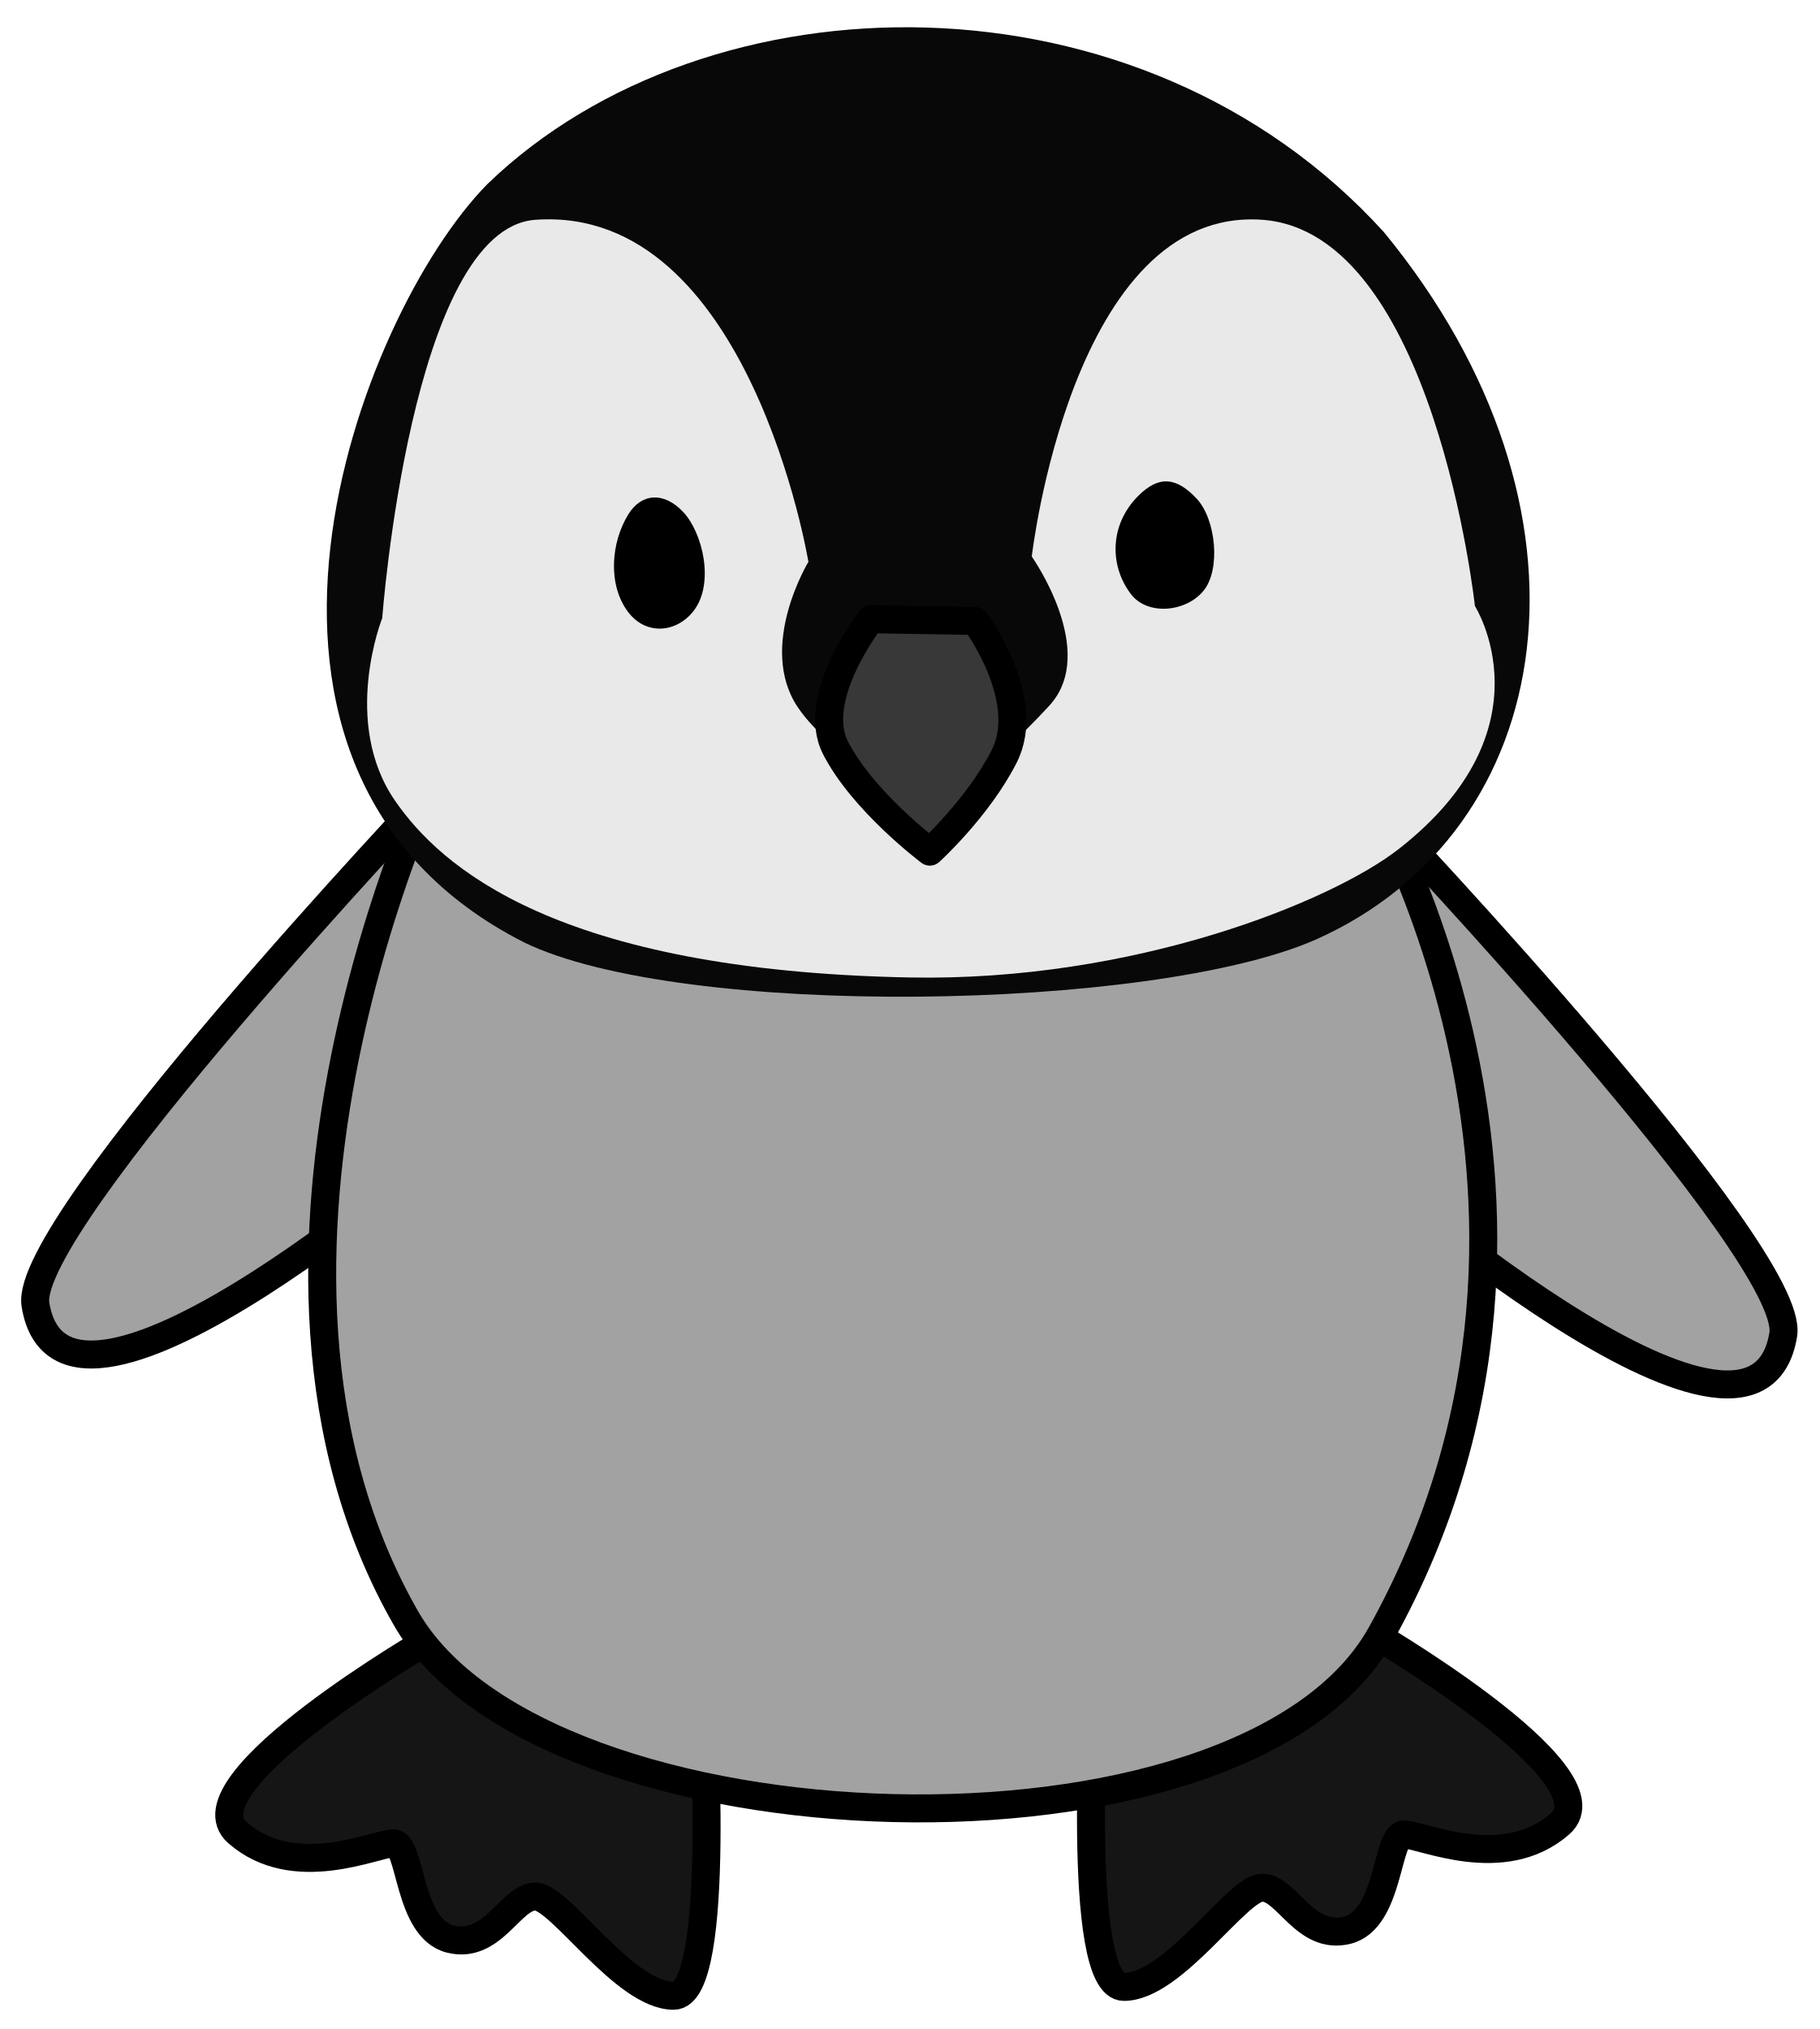
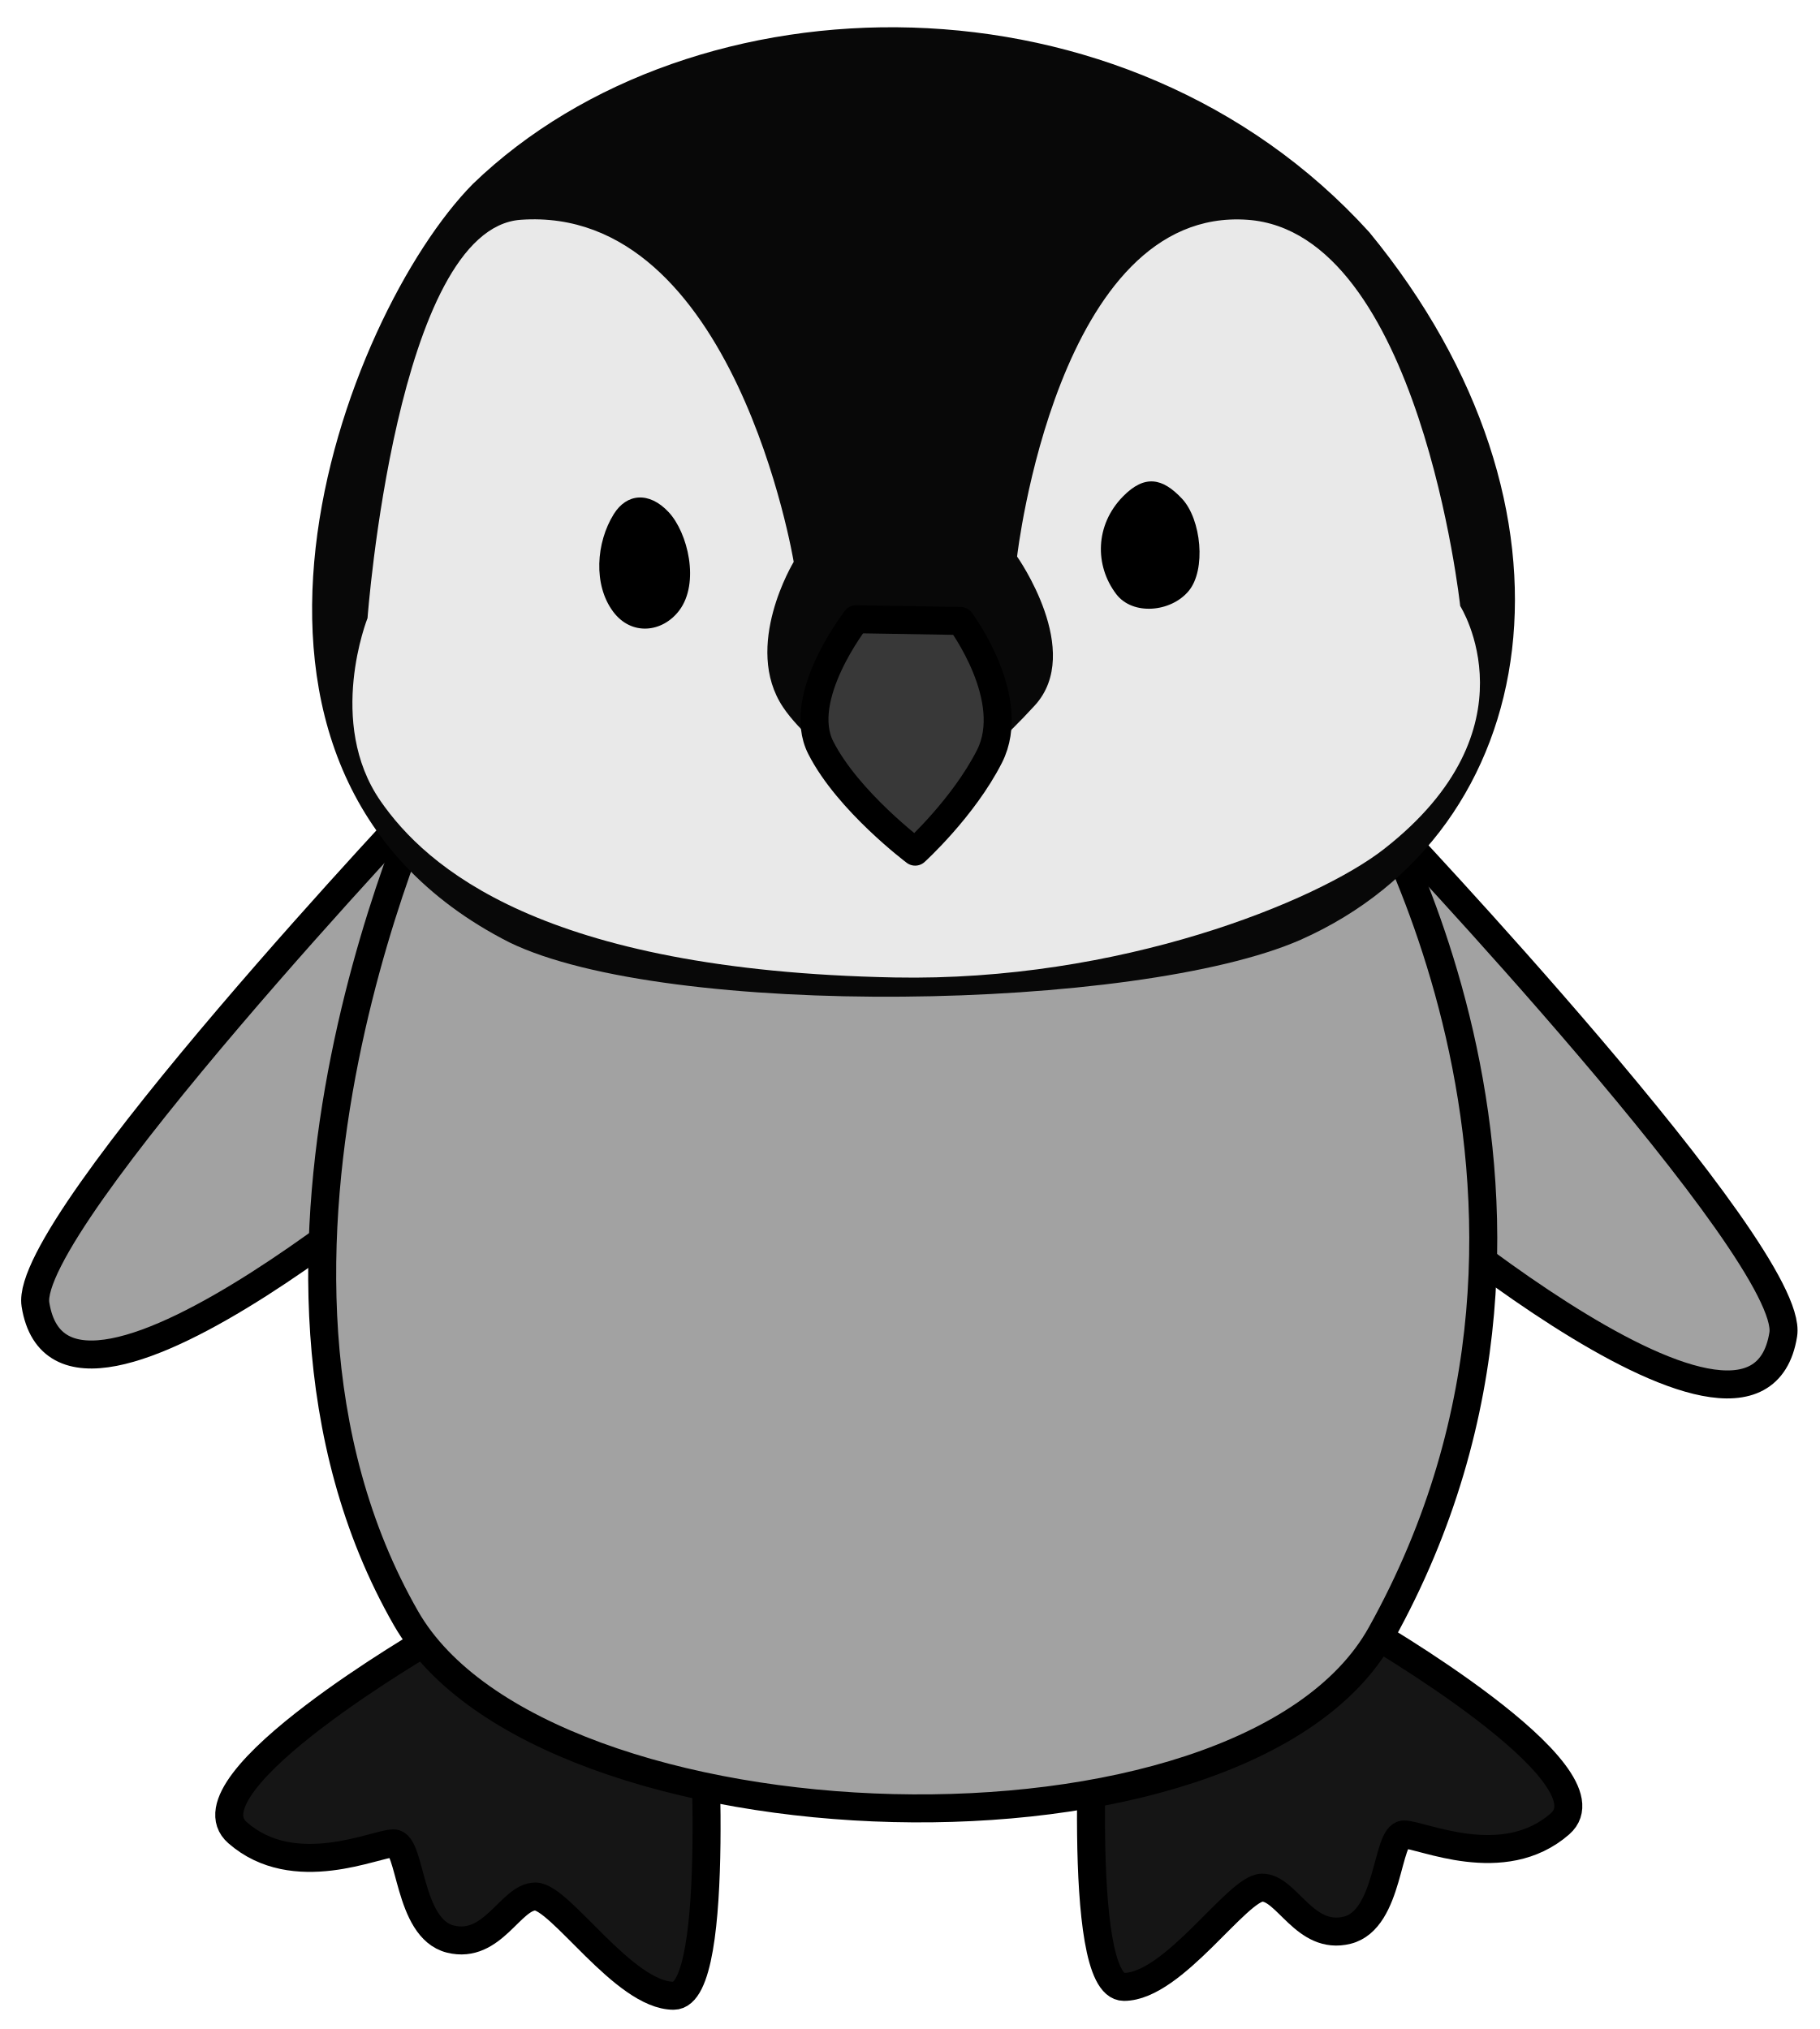
<svg xmlns="http://www.w3.org/2000/svg" width="130mm" height="145mm" viewBox="0 0 130 145" version="1.1" id="svg5">
  <defs id="defs2" />
  <g id="layer1">
    <path style="fill:#151515;fill-opacity:1;stroke:#000000;stroke-width:2;stroke-linecap:round;stroke-linejoin:round;stroke-dasharray:none;stroke-opacity:1" d="m 97.527,116.405 c 0,0 17.986,10.387 13.933,13.933 -4.053,3.547 -9.88,0.76 -11.147,0.76 -1.267,0 -1.013,6.08 -4.053,6.84 -3.04,0.76 -4.307,-3.04 -6.08,-3.04 -1.773,0 -6.333,7.093 -9.88,7.093 -3.547,0 -2.027,-21.786 -2.027,-21.786 z" id="path8802-7" />
    <path style="fill:#151515;fill-opacity:1;stroke:#000000;stroke-width:2;stroke-linecap:round;stroke-linejoin:round;stroke-dasharray:none;stroke-opacity:1" d="m 30.906,117.039 c 0,0 -17.986,10.387 -13.933,13.933 4.053,3.547 9.88,0.76 11.147,0.76 1.267,0 1.013,6.08 4.053,6.84 3.04,0.76 4.307,-3.04 6.08,-3.04 1.773,0 6.333,7.093 9.88,7.093 3.547,0 2.027,-21.786 2.027,-21.786 z" id="path8802" />
    <path style="fill:#a2a2a2;fill-opacity:1;stroke:#000000;stroke-width:2;stroke-linecap:round;stroke-linejoin:round;stroke-dasharray:none;stroke-opacity:1" d="m 99.038,58.631 c 0,0 29.294,30.974 28.373,36.733 -2.027,12.667 -30.4,-12.413 -30.4,-12.413 z" id="path8760-4" />
    <path style="fill:#a2a2a2;fill-opacity:1;stroke:#000000;stroke-width:2;stroke-linecap:round;stroke-linejoin:round;stroke-dasharray:none;stroke-opacity:1" d="m 30.906,56.493 c 0,0 -29.294,30.974 -28.373,36.733 2.027,12.667 30.4,-12.413 30.4,-12.413 z" id="path8760" />
    <path style="fill:#a2a2a2;fill-opacity:1;stroke:#000000;stroke-width:2;stroke-linecap:round;stroke-linejoin:round;stroke-dasharray:none;stroke-opacity:1" d="m 31.286,54.846 c 0,0 -16.972,35.14 -2.28,60.799 9.743,17.015 59.848,18.784 69.666,1.14 17.48,-31.413 -1.9,-62.193 -1.9,-62.193 z" id="path5544" />
-     <path style="fill:#080808;fill-opacity:1;stroke-width:4.963;stroke-linecap:round;stroke-linejoin:round" d="m 34.84,13.139 c 15.743,-15.19 46.637,-15.746 64.046,3.46 16.282,19.825 12.549,42.82 -4.916,50.564 -11.666,5.115 -45.286,5.66 -56.535,0.179 -24.183,-12.293 -11.844,-44.843 -2.595,-54.203 z" id="path236" />
-     <path style="fill:#e9e9e9;fill-opacity:1;stroke-width:4.963;stroke-linecap:round;stroke-linejoin:round" d="m 27.31,44.173 c 0,0 2.061,-27.832 10.943,-28.466 15.29,-1.091 19.506,24.446 19.506,24.446 0,0 -3.671,6.041 -0.76,10.387 2.365,3.531 9.247,7.473 9.247,7.473 0,0 4.479,-2.935 8.74,-7.6 3.526,-3.86 -1.267,-10.64 -1.267,-10.64 0,0 2.862,-25.039 16.466,-24.066 12.289,0.879 15.195,27.602 15.195,27.602 0,0 5.578,8.751 -5.442,17.364 -4.792,3.746 -18.896,9.497 -34.977,9.18 -25.288,-0.498 -33.5,-7.965 -36.716,-12.6 -3.905,-5.628 -0.936,-13.08 -0.936,-13.08 z" id="path3395" />
-     <path style="fill:#000000;fill-opacity:1;stroke-width:4.963;stroke-linecap:round;stroke-linejoin:round" d="m 44.903,36.741 c 0.924,-1.486 2.528,-1.629 3.916,-0.147 1.377,1.47 2.248,5.069 0.758,7.037 -1.195,1.577 -3.411,1.833 -4.718,0.081 -1.434,-1.923 -1.222,-4.934 0.044,-6.971 z" id="path296" />
-     <path style="fill:#000000;fill-opacity:1;stroke-width:4.963;stroke-linecap:round;stroke-linejoin:round" d="m 81.283,35.48 c 1.558,-1.59 2.831,-1.323 4.219,0.159 1.377,1.47 1.74,5.077 0.473,6.597 -1.267,1.52 -3.999,1.771 -5.177,0.216 -1.548,-2.045 -1.509,-4.936 0.485,-6.972 z" id="path296-3" />
-     <path style="fill:#383838;fill-opacity:1;stroke:#000000;stroke-width:2;stroke-linecap:round;stroke-linejoin:round;stroke-dasharray:none;stroke-opacity:1" d="m 62.214,44.253 c 0,0 -4.359,5.571 -2.522,9.181 1.949,3.832 6.744,7.428 6.744,7.428 0,0 3.442,-3.128 5.309,-6.805 2.09,-4.117 -2.064,-9.68 -2.064,-9.68 z" id="path9225" />
+     <path style="fill:#080808;fill-opacity:1;stroke-width:4.963;stroke-linecap:round;stroke-linejoin:round" d="m 33.791,13.139 c 15.743,-15.19 46.637,-15.746 64.046,3.46 16.282,19.825 12.549,42.82 -4.916,50.564 -11.666,5.115 -45.286,5.66 -56.535,0.179 -24.183,-12.293 -11.844,-44.843 -2.595,-54.203 z" id="path236" />
+     <path style="fill:#e9e9e9;fill-opacity:1;stroke-width:4.963;stroke-linecap:round;stroke-linejoin:round" d="m 26.26,44.173 c 0,0 2.061,-27.832 10.943,-28.466 15.29,-1.091 19.506,24.446 19.506,24.446 0,0 -3.671,6.041 -0.76,10.387 2.365,3.531 9.247,7.473 9.247,7.473 0,0 4.479,-2.935 8.74,-7.6 3.526,-3.86 -1.267,-10.64 -1.267,-10.64 0,0 2.862,-25.039 16.466,-24.066 12.289,0.879 15.195,27.602 15.195,27.602 0,0 5.578,8.751 -5.442,17.364 -4.792,3.746 -18.896,9.497 -34.977,9.18 -25.288,-0.498 -33.5,-7.965 -36.716,-12.6 -3.905,-5.628 -0.936,-13.08 -0.936,-13.08 z" id="path3395" />
+     <path style="fill:#000000;fill-opacity:1;stroke-width:4.963;stroke-linecap:round;stroke-linejoin:round" d="m 43.853,36.741 c 0.924,-1.486 2.528,-1.629 3.916,-0.147 1.377,1.47 2.248,5.069 0.758,7.037 -1.195,1.577 -3.411,1.833 -4.718,0.081 -1.434,-1.923 -1.222,-4.934 0.044,-6.971 z" id="path296" />
+     <path style="fill:#000000;fill-opacity:1;stroke-width:4.963;stroke-linecap:round;stroke-linejoin:round" d="m 80.234,35.48 c 1.558,-1.59 2.831,-1.323 4.219,0.159 1.377,1.47 1.74,5.077 0.473,6.597 -1.267,1.52 -3.999,1.771 -5.177,0.216 -1.548,-2.045 -1.509,-4.936 0.485,-6.972 z" id="path296-3" />
+     <path style="fill:#383838;fill-opacity:1;stroke:#000000;stroke-width:2;stroke-linecap:round;stroke-linejoin:round;stroke-dasharray:none;stroke-opacity:1" d="m 61.165,44.253 c 0,0 -4.359,5.571 -2.522,9.181 1.949,3.832 6.744,7.428 6.744,7.428 0,0 3.442,-3.128 5.309,-6.805 2.09,-4.117 -2.064,-9.68 -2.064,-9.68 z" id="path9225" />
  </g>
</svg>
